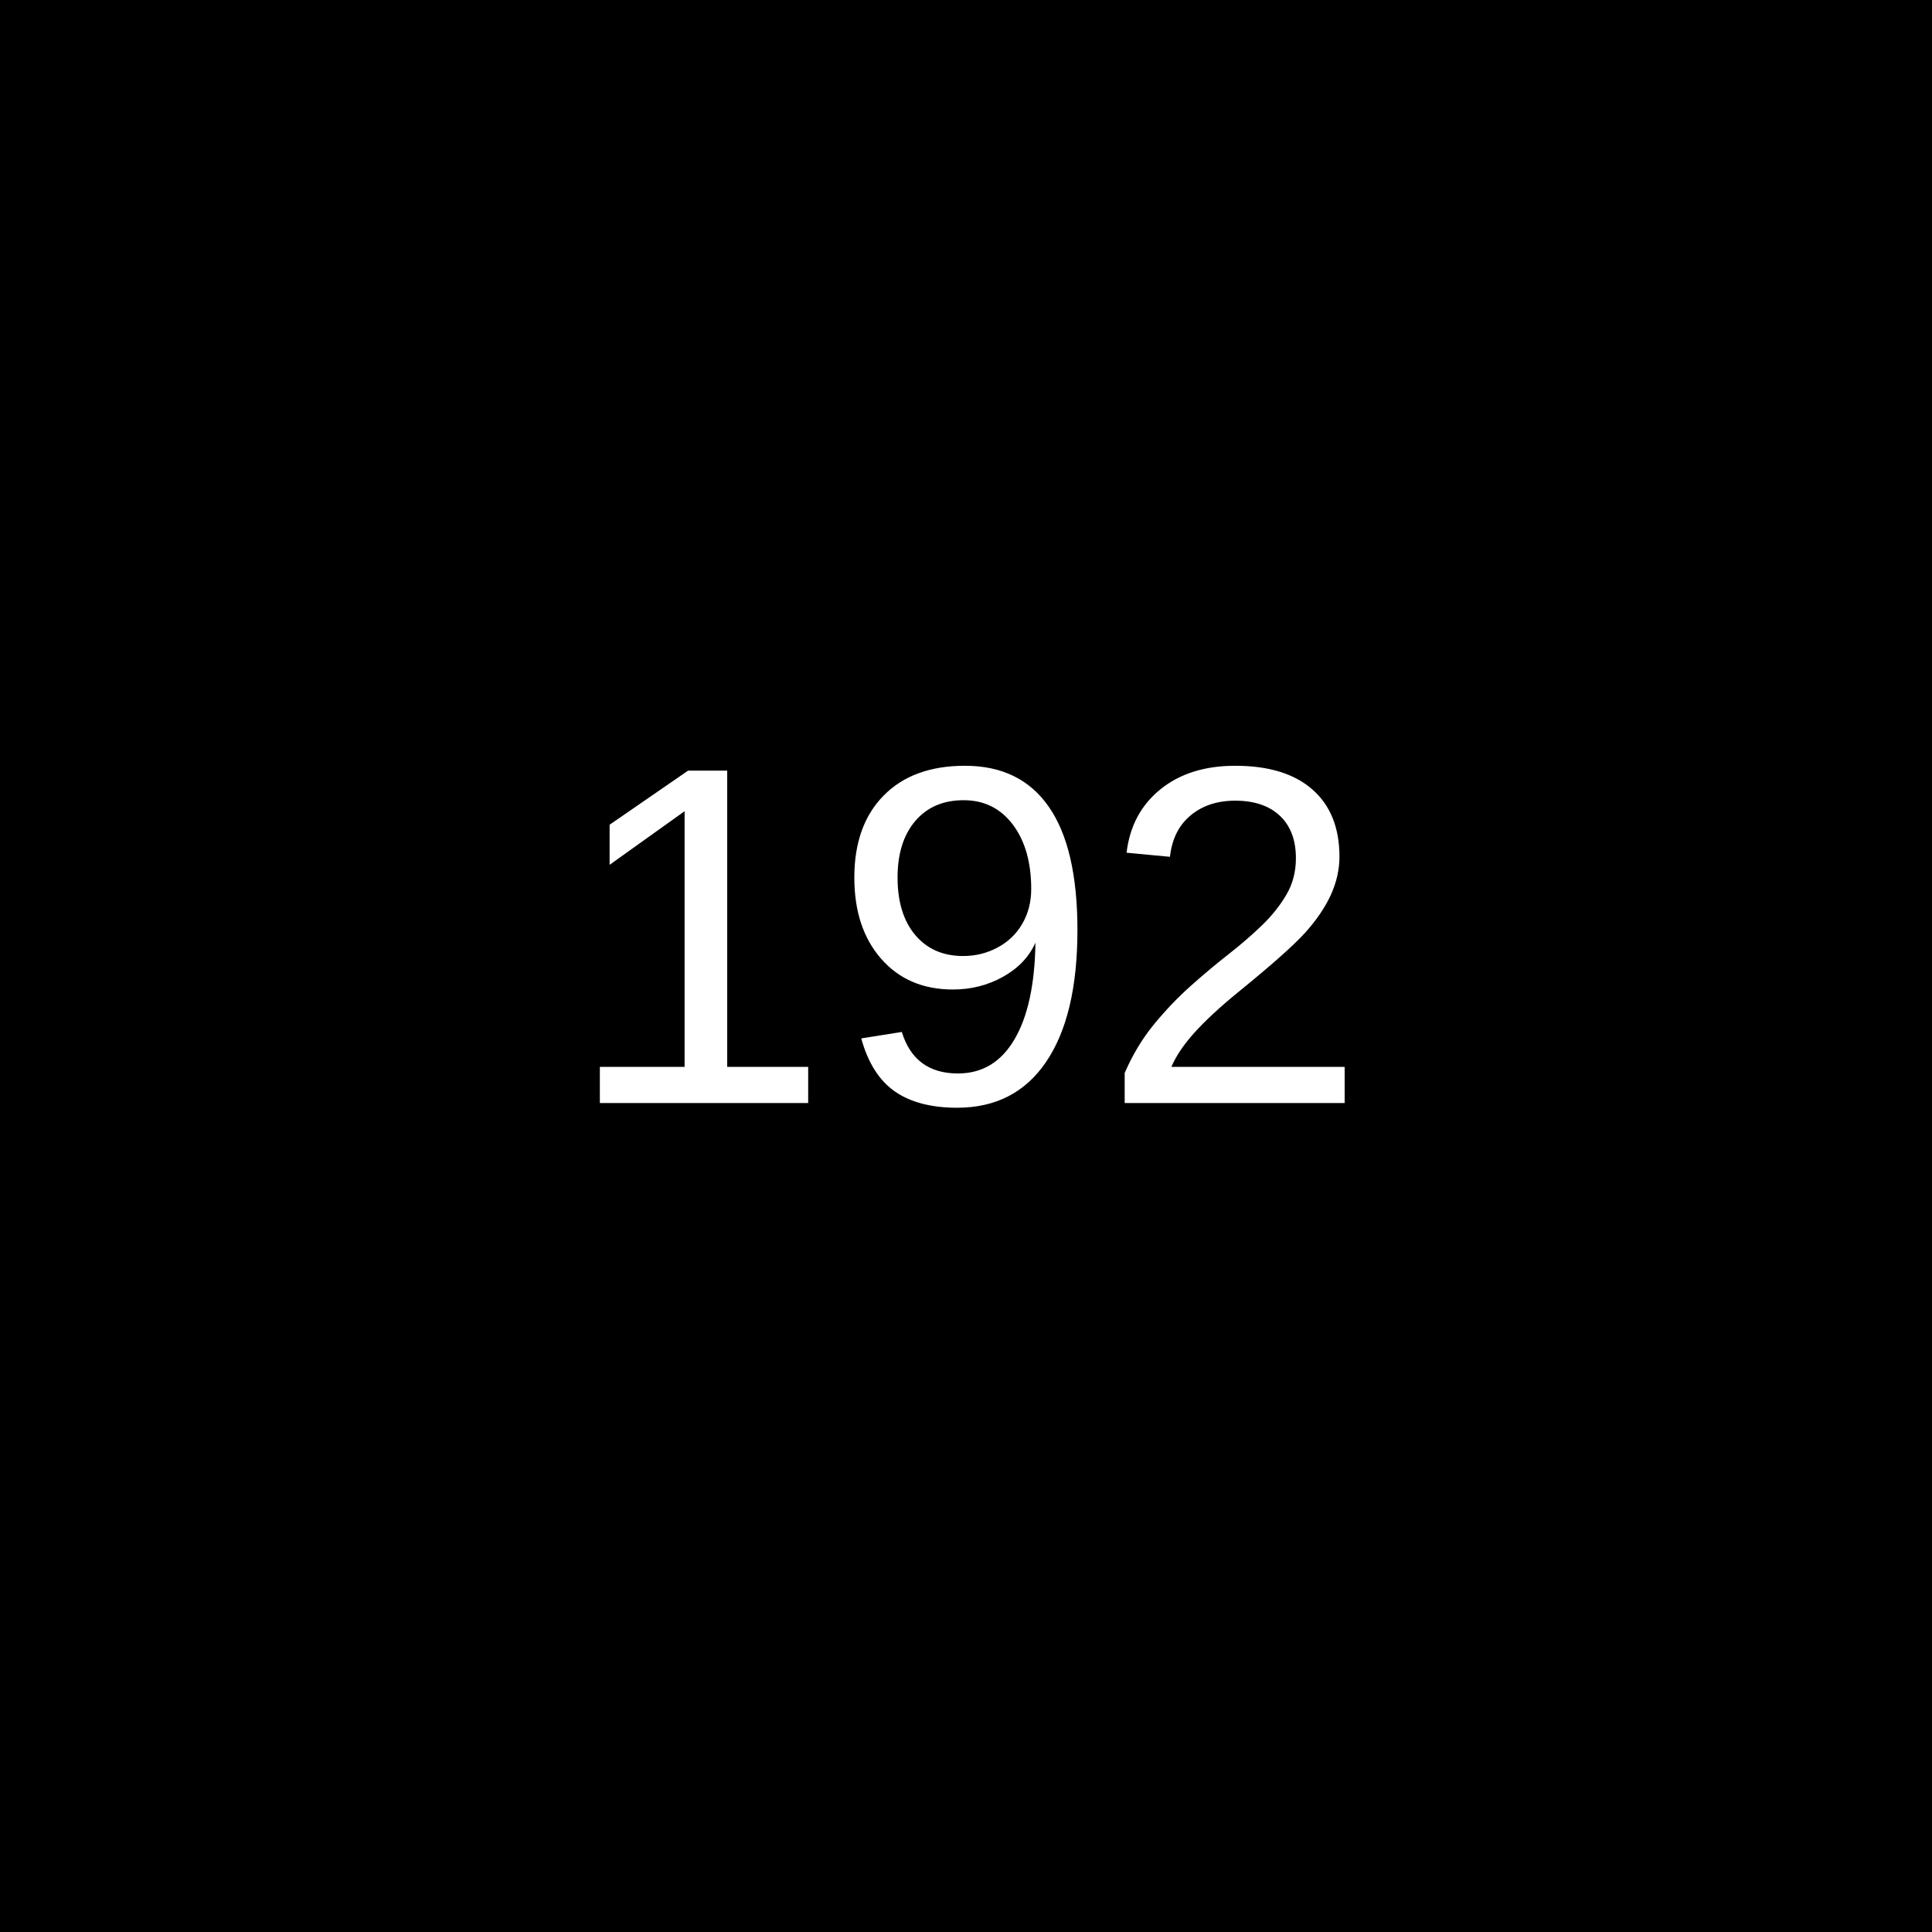
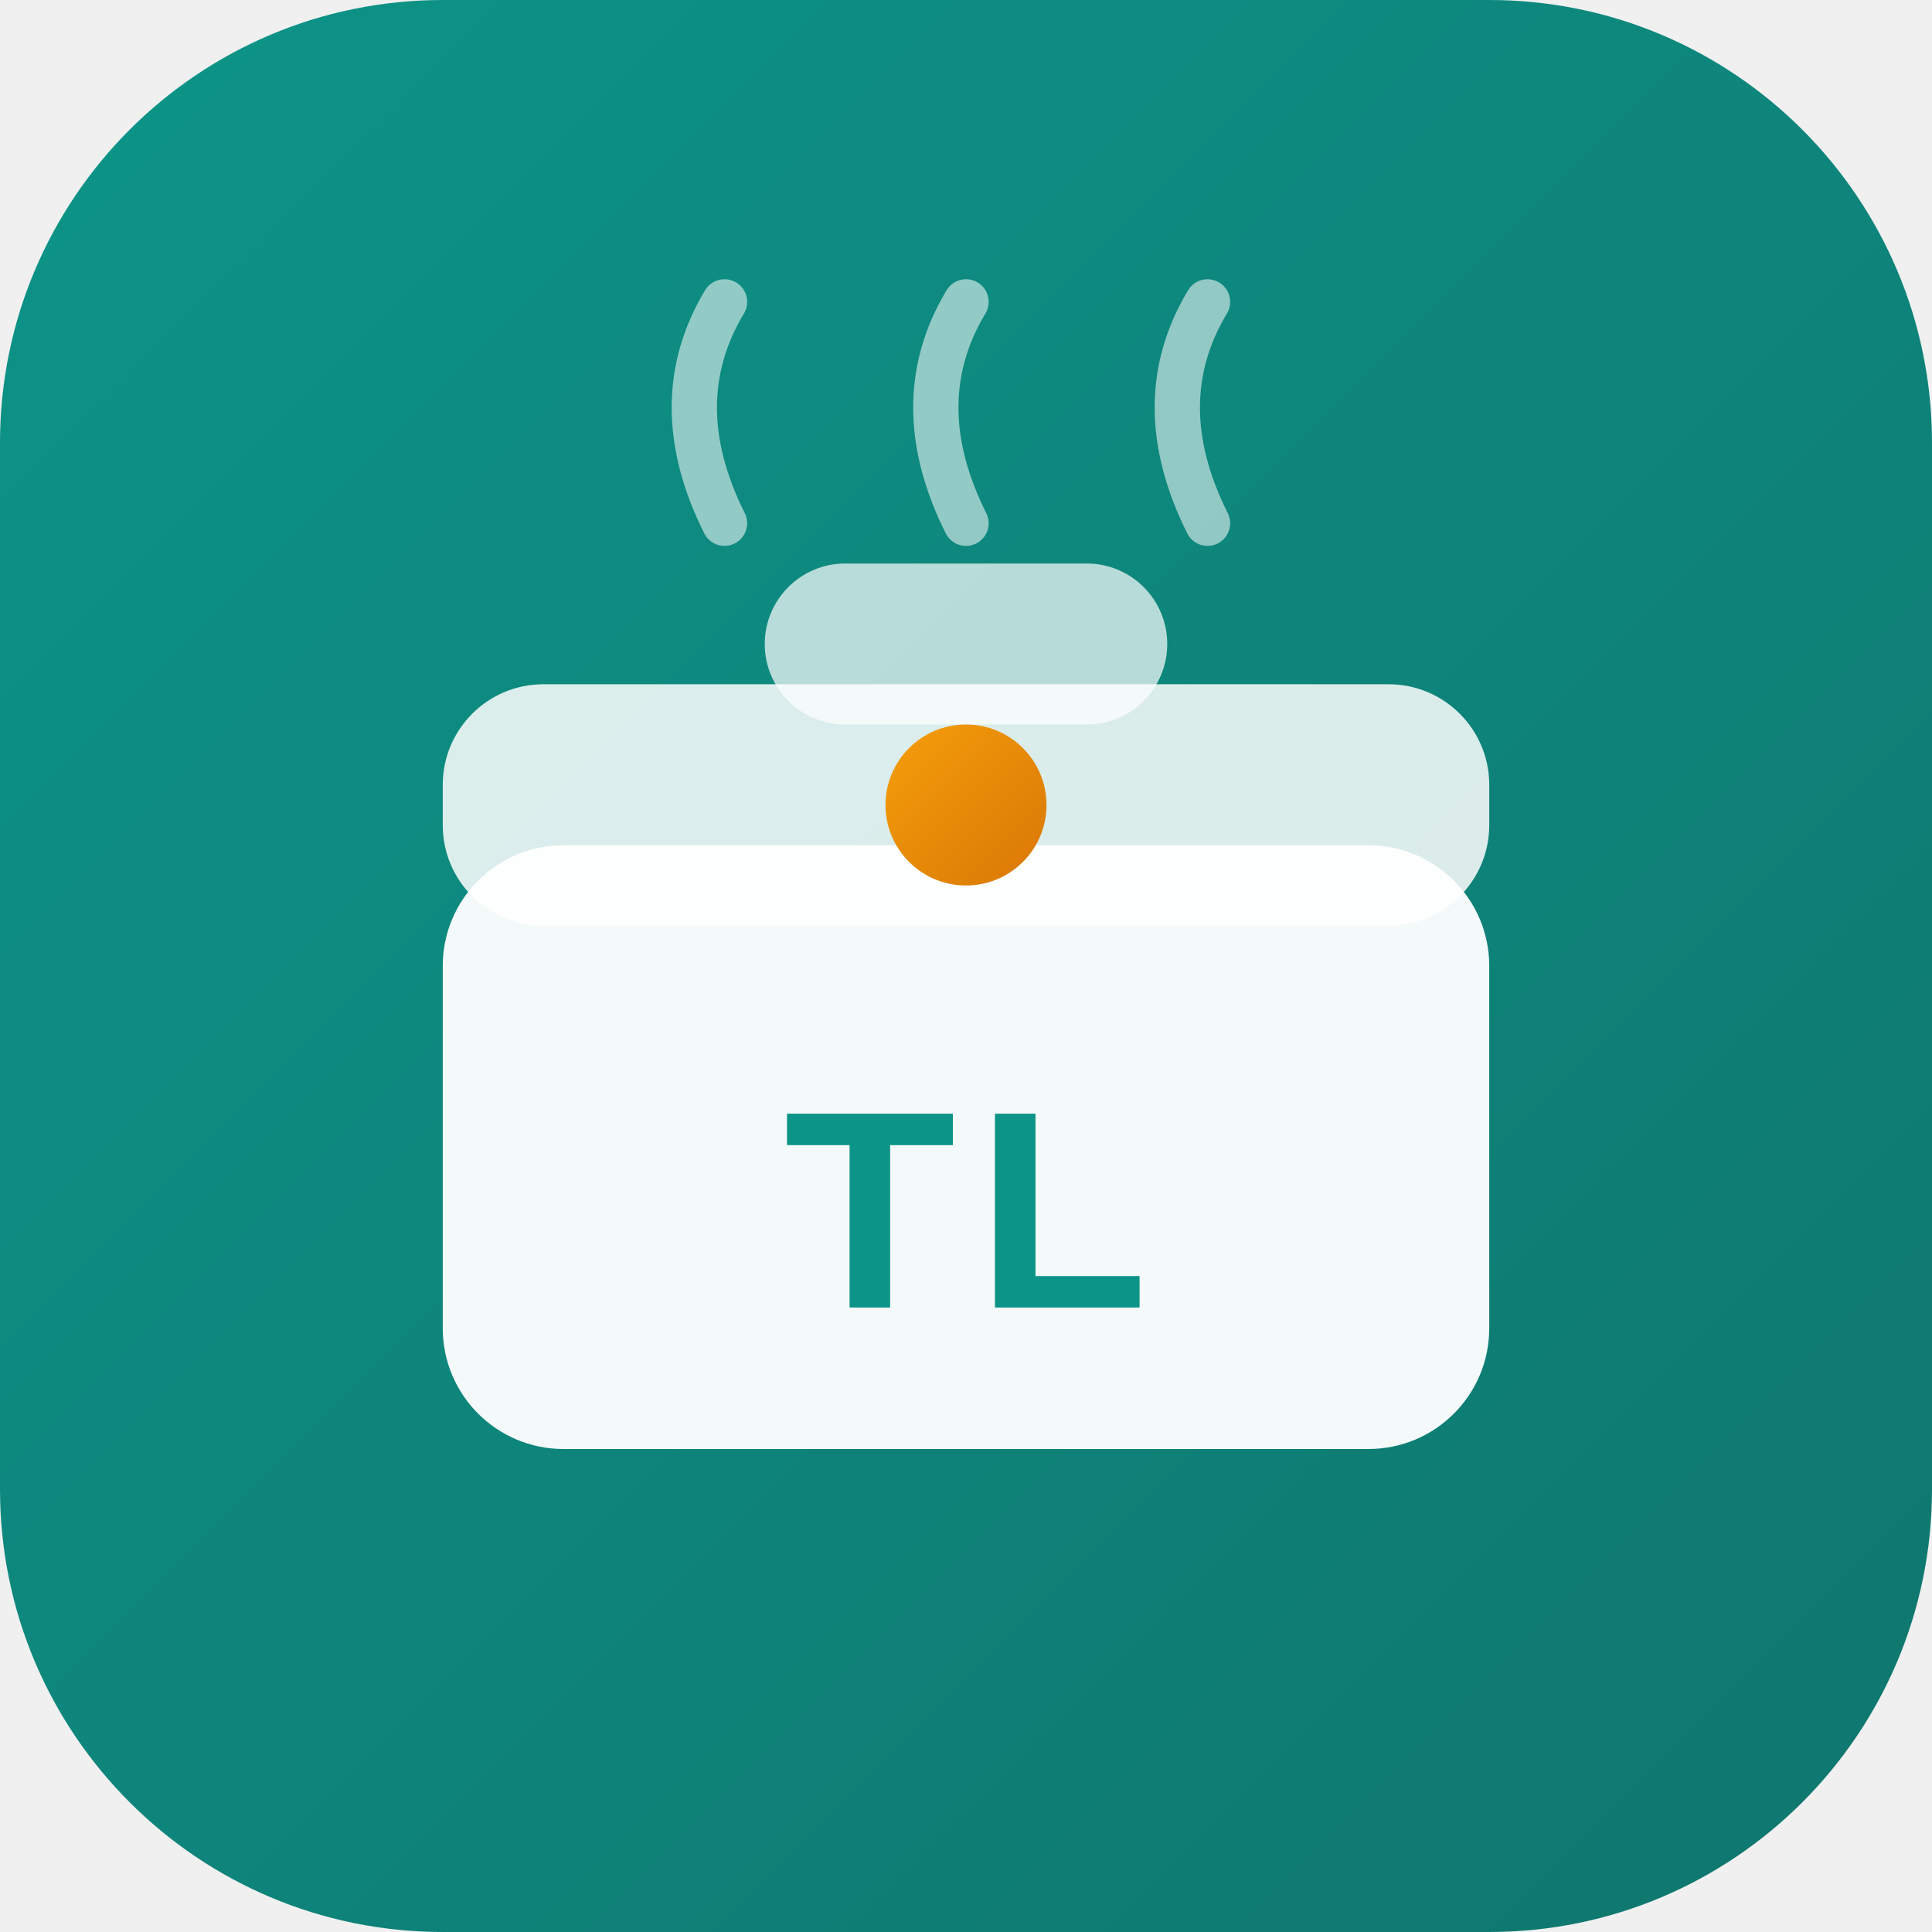
<svg xmlns="http://www.w3.org/2000/svg" width="192" height="192" viewBox="0 0 192 192">
-   <rect width="100%" height="100%" fill="#000000" />
-   <text x="50%" y="50%" font-family="Arial" font-size="48" fill="white" text-anchor="middle" dominant-baseline="middle">
-       192
-     </text>
+   <defs>
+     <linearGradient id="bg" x1="0%" y1="0%" x2="100%" y2="100%">
+       <stop offset="0%" style="stop-color:#0d9488" />
+       <stop offset="100%" style="stop-color:#0f766e" />
+     </linearGradient>
+     <linearGradient id="accent" x1="0%" y1="0%" x2="100%" y2="100%">
+       <stop offset="0%" style="stop-color:#f59e0b" />
+       <stop offset="100%" style="stop-color:#d97706" />
+     </linearGradient>
+   </defs>
+   <rect width="192" height="192" rx="44" fill="url(#bg)" />
+   <rect x="44" y="84" width="104" height="60" rx="12" fill="white" opacity="0.95" />
+   <rect x="44" y="68" width="104" height="24" rx="10" fill="white" opacity="0.85" />
+   <rect x="76" y="56" width="40" height="16" rx="8" fill="white" opacity="0.7" />
+   <path d="M72 52 Q66 40 72 30" stroke="white" stroke-width="4.5" fill="none" stroke-linecap="round" opacity="0.55" />
+   <path d="M96 52 Q90 40 96 30" stroke="white" stroke-width="4.5" fill="none" stroke-linecap="round" opacity="0.55" />
+   <path d="M120 52 Q114 40 120 30" stroke="white" stroke-width="4.5" fill="none" stroke-linecap="round" opacity="0.55" />
+   <circle cx="96" cy="80" r="8" fill="url(#accent)" />
+   <text x="96" y="122" font-family="Arial, sans-serif" font-size="28" font-weight="800" fill="#0d9488" text-anchor="middle" dominant-baseline="middle" letter-spacing="2">TL</text>
</svg>
